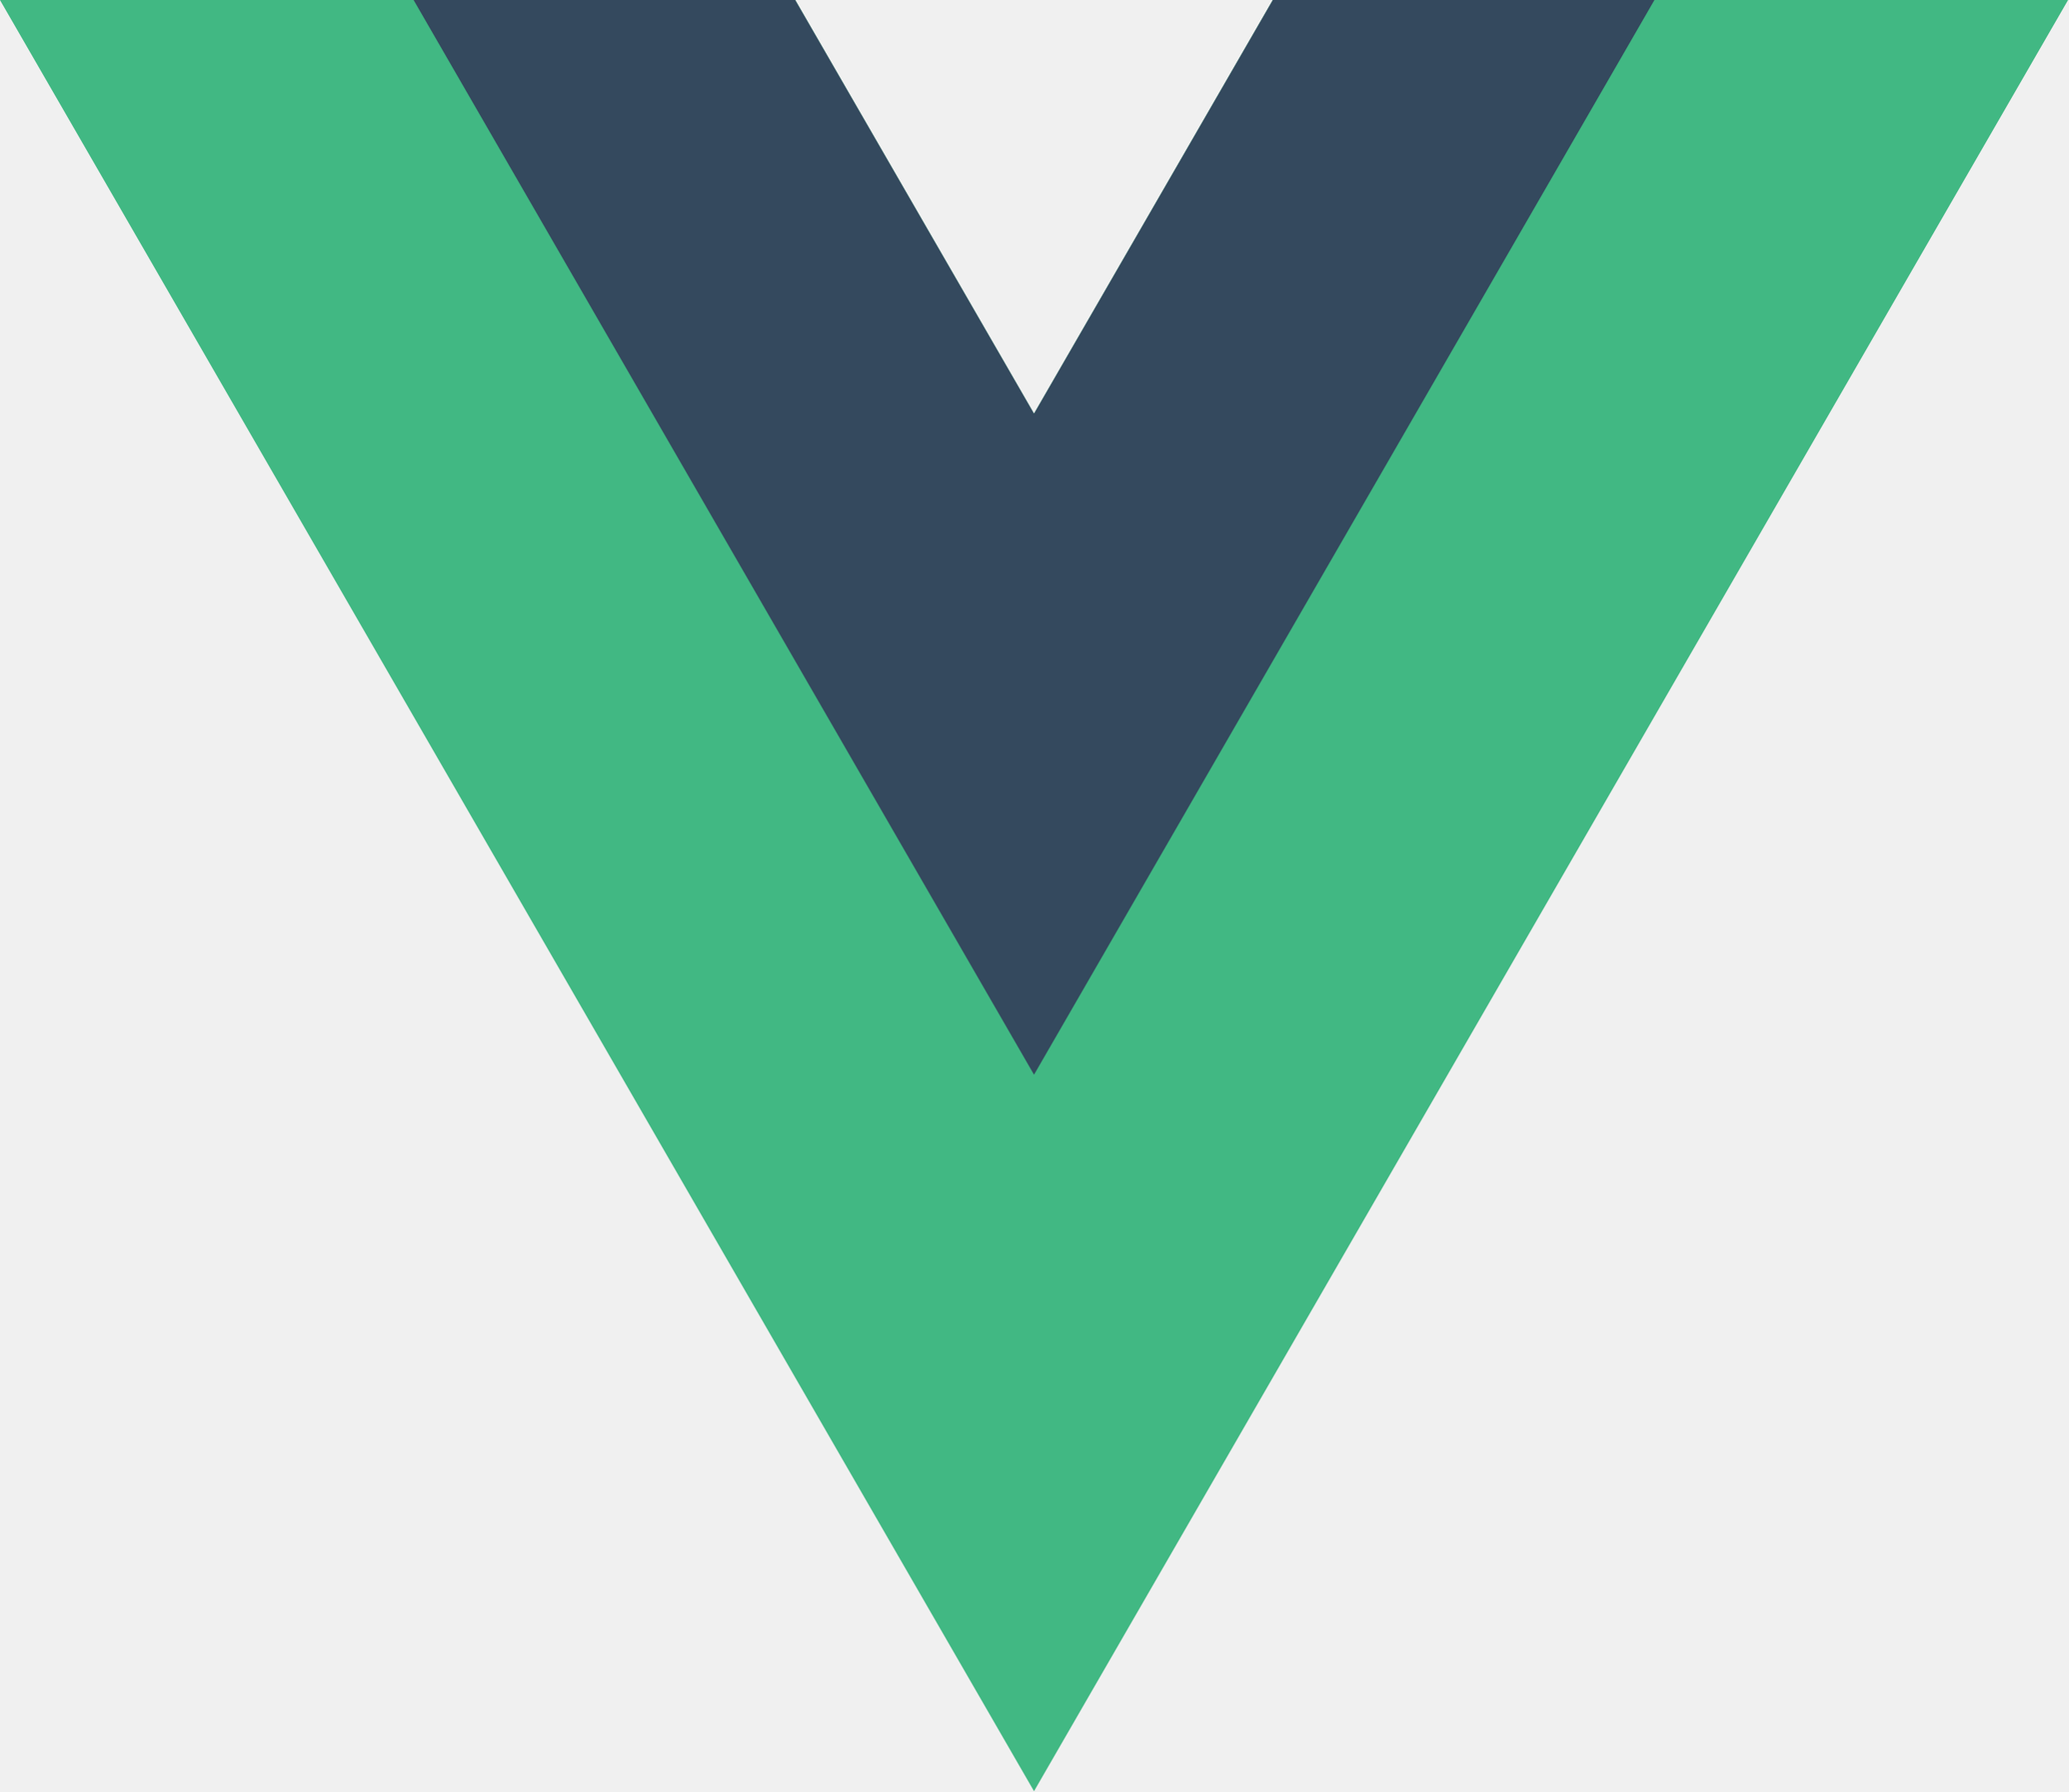
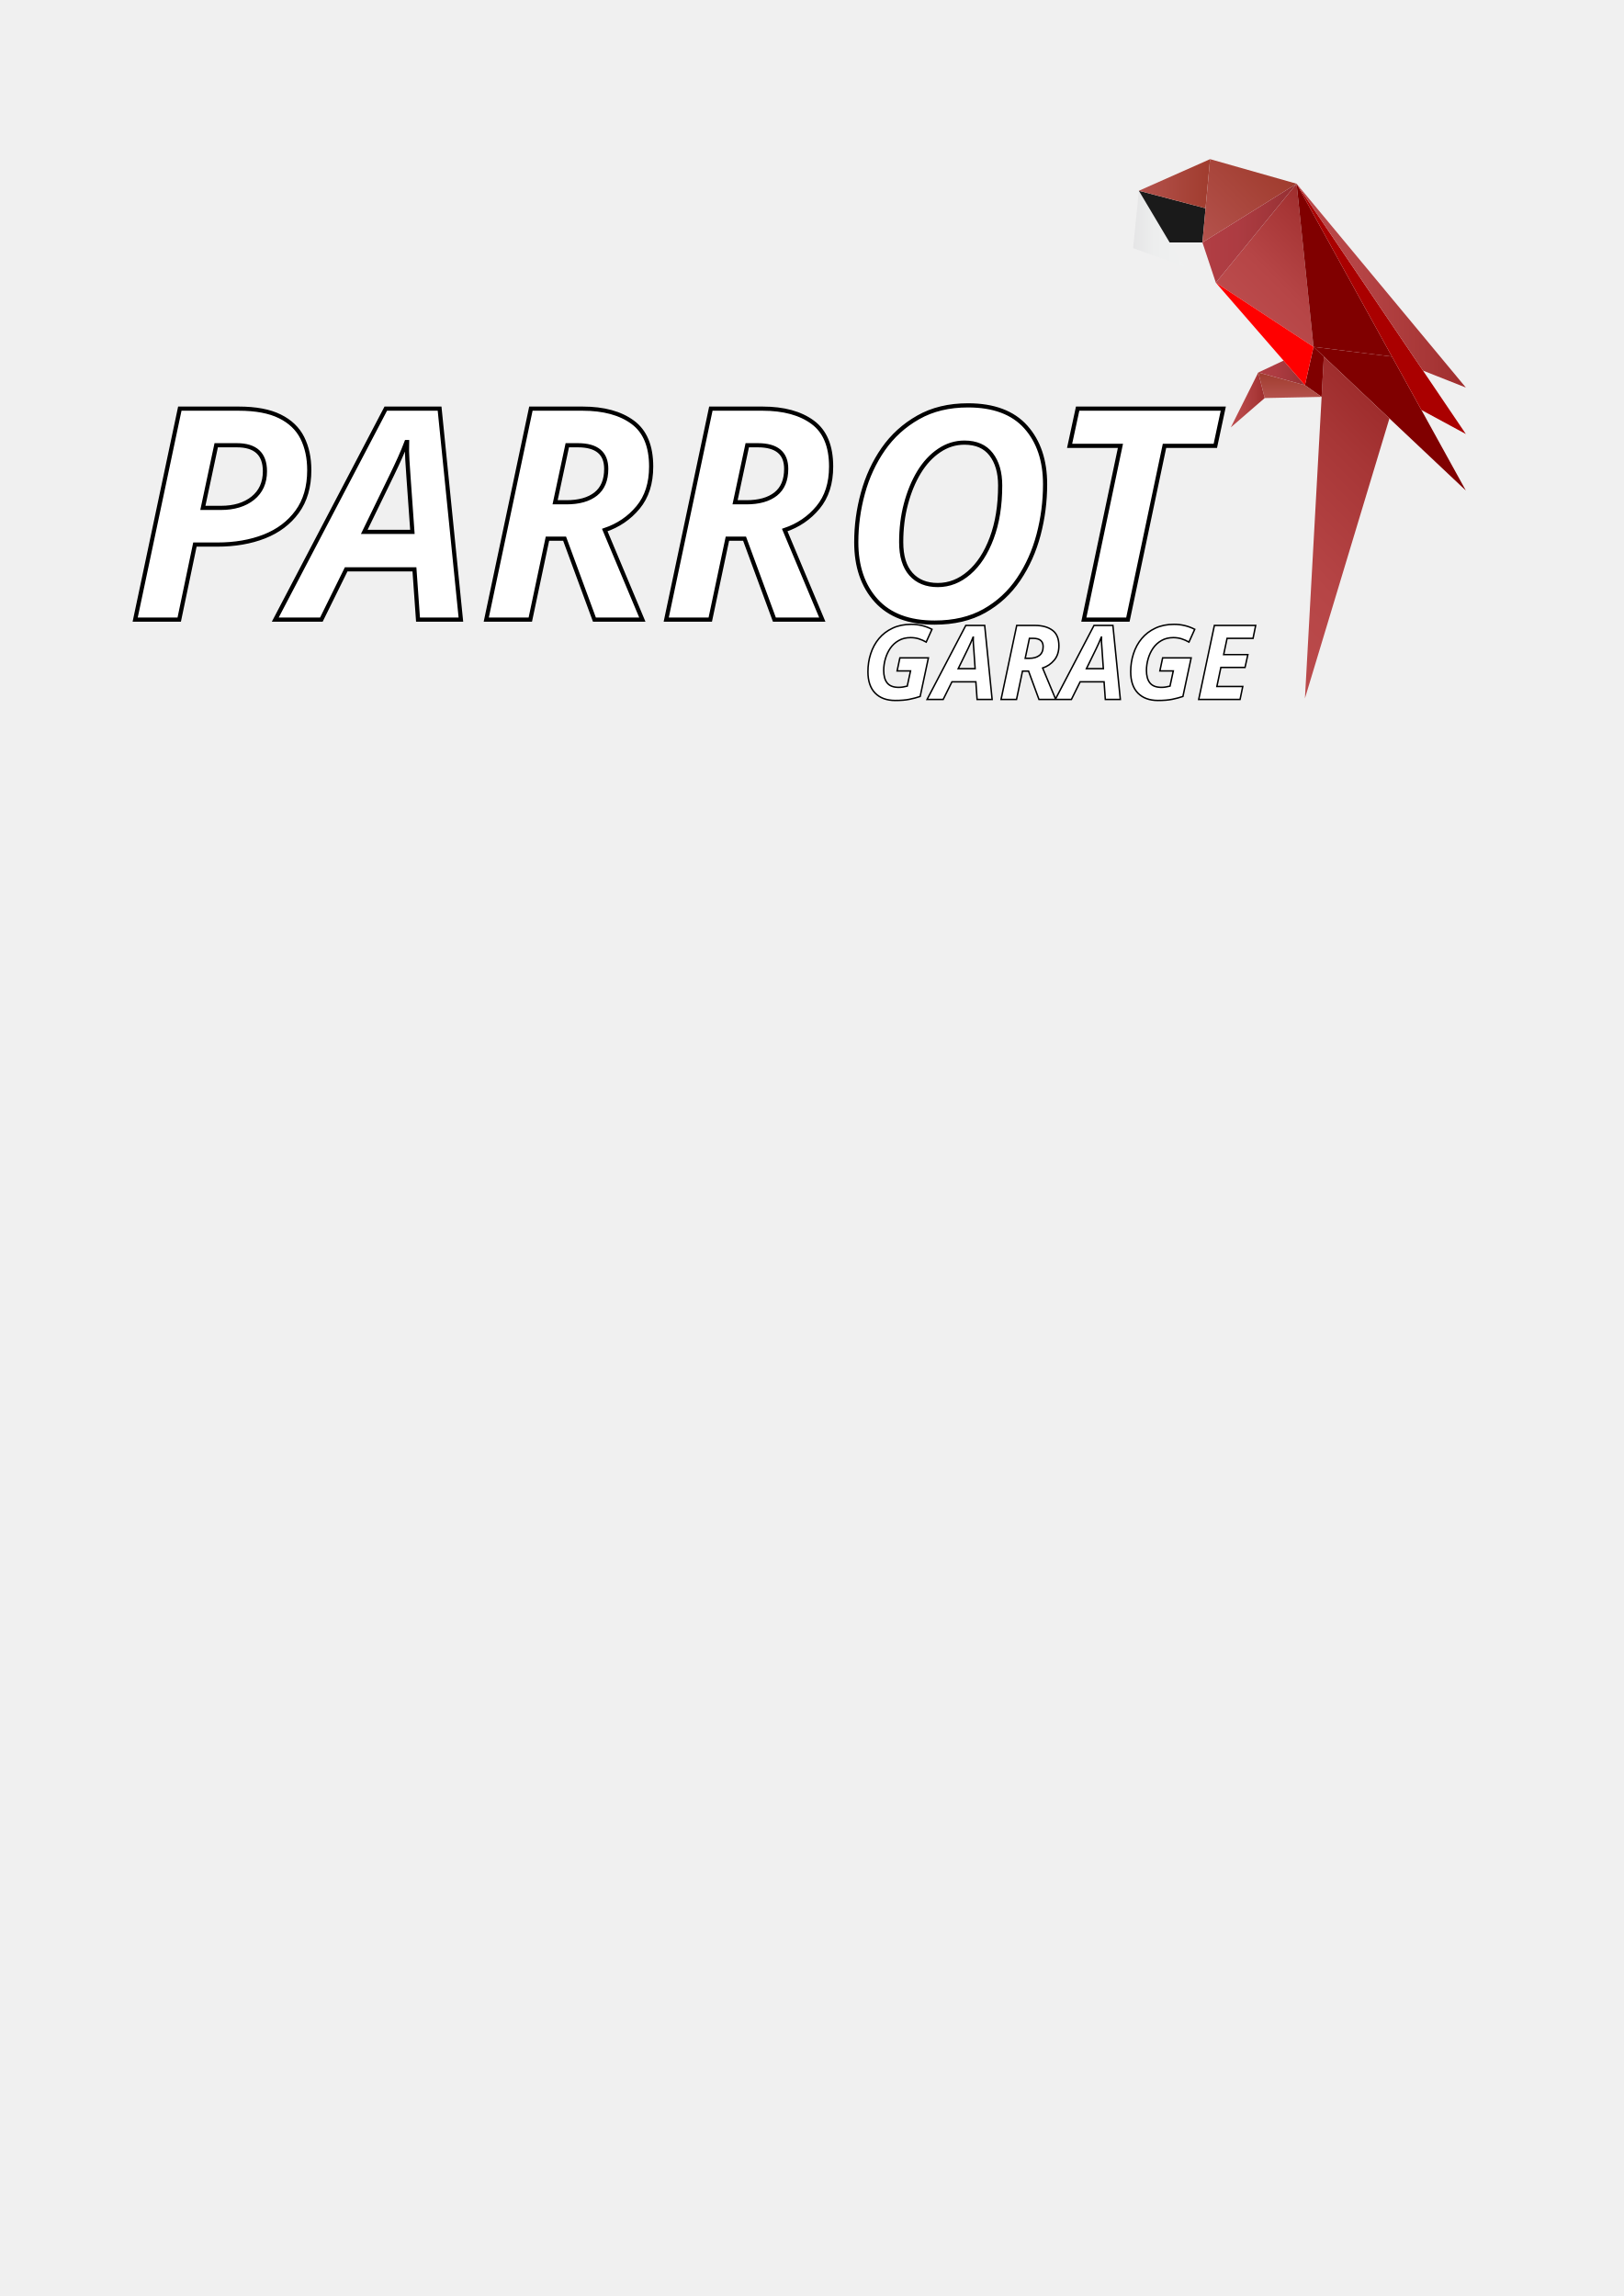
- <svg xmlns="http://www.w3.org/2000/svg" viewBox="0 0 261.76 226.69">
-   <path d="M161.096.001l-30.225 52.351L100.647.001H-.005l130.877 226.688L261.749.001z" fill="#41b883" />
-   <path d="M161.096.001l-30.225 52.351L100.647.001H52.346l78.526 136.01L209.398.001z" fill="#34495e" />
+ <svg xmlns="http://www.w3.org/2000/svg" xmlns:xlink="http://www.w3.org/1999/xlink" width="210mm" height="297mm" viewBox="0 0 210 297" version="1.1" id="svg5" xml:space="preserve">
+   <defs id="defs2">
+     <linearGradient id="linearGradient2552">
+       <stop style="stop-color:#000000;stop-opacity:1;" offset="0" id="stop2548" />
+       <stop style="stop-color:#000000;stop-opacity:0;" offset="1" id="stop2550" />
+     </linearGradient>
+     <linearGradient xlink:href="#linearGradient2552" id="linearGradient2554" x1="379.904" y1="356.616" x2="598.812" y2="356.616" gradientUnits="userSpaceOnUse" />
+     <linearGradient xlink:href="#linearGradient2552" id="linearGradient2556" x1="596.643" y1="356.562" x2="812.918" y2="356.562" gradientUnits="userSpaceOnUse" />
+   </defs>
+   <g id="layer1">
+     <g id="g746" transform="matrix(0.2101489,0,0,0.2101489,-16.98089,3.071683)">
+       <g id="g744" transform="matrix(2.872698,0,0,2.872698,-1484.022,-791.4619)">
+         <linearGradient id="SVGID_1_" gradientUnits="userSpaceOnUse" x1="289.565" y1="290.876" x2="377.812" y2="290.876">
+           <stop offset="0" style="stop-color:#E5E5E6" id="stop602" />
+           <stop offset="0.419" style="stop-color:#EDEEEE" id="stop604" />
+           <stop offset="1" style="stop-color:#F0F1F1" id="stop606" />
+         </linearGradient>
+         <linearGradient id="SVGID_00000008144720752702902000000012565968401155178405_" gradientUnits="userSpaceOnUse" x1="299.514" y1="270.063" x2="415.465" y2="270.063">
+           <stop offset="0" style="stop-color:#656E6F" id="stop611" />
+           <stop offset="1" style="stop-color:#555555" id="stop613" />
+         </linearGradient>
+         <linearGradient id="SVGID_00000158010331337353838730000011960278886439525523_" gradientUnits="userSpaceOnUse" x1="299.514" y1="212.892" x2="423.324" y2="212.892">
+           <stop offset="0" style="stop-color:#B4524D" id="stop618" />
+           <stop offset="1" style="stop-color:#A03C2E" id="stop620" />
+         </linearGradient>
+         <linearGradient id="SVGID_00000039844176554480332640000011766872882817737888_" gradientUnits="userSpaceOnUse" x1="392.502" y1="297.518" x2="525.395" y2="164.624">
+           <stop offset="0" style="stop-color:#B4524D" id="stop625" />
+           <stop offset="1" style="stop-color:#A03C2E" id="stop627" />
+         </linearGradient>
+         <linearGradient id="SVGID_00000073716515206486134020000001641116667213258687_" gradientUnits="userSpaceOnUse" x1="495.735" y1="447.371" x2="651.939" y2="291.167">
+           <stop offset="0" style="stop-color:#BB4B4C" id="stop632" />
+           <stop offset="0.348" style="stop-color:#B64546" id="stop634" />
+           <stop offset="0.802" style="stop-color:#A73636" id="stop636" />
+           <stop offset="0.99" style="stop-color:#9F2D2D" id="stop638" />
+         </linearGradient>
+         <linearGradient id="SVGID_00000179619107023679006250000008321388557335971733_" gradientUnits="userSpaceOnUse" x1="410.004" y1="298.921" x2="573.663" y2="298.921">
+           <stop offset="0" style="stop-color:#B13E44" id="stop643" />
+           <stop offset="0.368" style="stop-color:#AD3C42" id="stop645" />
+           <stop offset="0.726" style="stop-color:#A1363A" id="stop647" />
+           <stop offset="1" style="stop-color:#932E31" id="stop649" />
+         </linearGradient>
+         <linearGradient id="SVGID_00000181088422794295022720000014512377979266144956_" gradientUnits="userSpaceOnUse" x1="573.663" y1="363.145" x2="739.433" y2="363.145">
+           <stop offset="0" style="stop-color:#659AB2" id="stop654" />
+           <stop offset="1" style="stop-color:#52799F" id="stop656" />
+         </linearGradient>
+         <linearGradient id="SVGID_00000146496105752444672680000001999601722878646197_" gradientUnits="userSpaceOnUse" x1="735.519" y1="746.265" x2="735.519" y2="496.509">
+           <stop offset="0" style="stop-color:#659AB2" id="stop661" />
+           <stop offset="1" style="stop-color:#52799F" id="stop663" />
+         </linearGradient>
+         <linearGradient id="SVGID_00000031201378135429007630000011713864707922186938_" gradientUnits="userSpaceOnUse" x1="573.663" y1="430.46" x2="867.89" y2="430.46">
+           <stop offset="0" style="stop-color:#F1D777" id="stop668" />
+           <stop offset="1" style="stop-color:#FAF139" id="stop670" />
+         </linearGradient>
+         <linearGradient id="SVGID_00000127722119689512105520000013860827186515077265_" gradientUnits="userSpaceOnUse" x1="447.84" y1="967.256" x2="764.6" y2="650.495">
+           <stop offset="0" style="stop-color:#BB4B4C" id="stop675" />
+           <stop offset="0.348" style="stop-color:#B64546" id="stop677" />
+           <stop offset="0.802" style="stop-color:#A73636" id="stop679" />
+           <stop offset="0.99" style="stop-color:#9F2D2D" id="stop681" />
+         </linearGradient>
+         <linearGradient id="SVGID_00000096039592111086113180000012544069911199707050_" gradientUnits="userSpaceOnUse" x1="588.163" y1="539.972" x2="621.051" y2="539.972">
+           <stop offset="0" style="stop-color:#FAF139" id="stop686" />
+           <stop offset="0.231" style="stop-color:#F9EE41" id="stop688" />
+           <stop offset="0.58" style="stop-color:#F6E555" id="stop690" />
+           <stop offset="1" style="stop-color:#F1D777" id="stop692" />
+         </linearGradient>
+         <linearGradient id="SVGID_00000165952824607174010950000009914305673610453681_" gradientUnits="userSpaceOnUse" x1="562.115" y1="585.482" x2="562.115" y2="540.995">
+           <stop offset="0" style="stop-color:#B4524D" id="stop697" />
+           <stop offset="1" style="stop-color:#A03C2E" id="stop699" />
+         </linearGradient>
+         <linearGradient id="SVGID_00000021107852170864748460000014710957777321379753_" gradientUnits="userSpaceOnUse" x1="507.068" y1="541.77" x2="588.163" y2="541.77">
+           <stop offset="0" style="stop-color:#B13E44" id="stop704" />
+           <stop offset="0.368" style="stop-color:#AD3C42" id="stop706" />
+           <stop offset="0.726" style="stop-color:#A1363A" id="stop708" />
+           <stop offset="1" style="stop-color:#932E31" id="stop710" />
+         </linearGradient>
+         <linearGradient id="SVGID_00000148653317060352425320000012255221911617828498_" gradientUnits="userSpaceOnUse" x1="459.341" y1="588.738" x2="518.231" y2="588.738">
+           <stop offset="0" style="stop-color:#BB4B4C" id="stop715" />
+           <stop offset="0.348" style="stop-color:#B64546" id="stop717" />
+           <stop offset="0.802" style="stop-color:#A73636" id="stop719" />
+           <stop offset="0.99" style="stop-color:#9F2D2D" id="stop721" />
+         </linearGradient>
+         <linearGradient id="SVGID_00000145750113633290667270000008831304801685702022_" gradientUnits="userSpaceOnUse" x1="504.911" y1="479.859" x2="545.705" y2="439.065">
+           <stop offset="0" style="stop-color:#F1D777" id="stop726" />
+           <stop offset="1" style="stop-color:#F7E842" id="stop728" />
+         </linearGradient>
+         <linearGradient id="SVGID_00000005983106840507218470000000541425174291627929_" gradientUnits="userSpaceOnUse" x1="573.663" y1="390.056" x2="867.89" y2="390.056">
+           <stop offset="0" style="stop-color:#BB4B4C" id="stop733" />
+           <stop offset="0.348" style="stop-color:#B64546" id="stop735" />
+           <stop offset="0.802" style="stop-color:#A73636" id="stop737" />
+           <stop offset="0.99" style="stop-color:#9F2D2D" id="stop739" />
+         </linearGradient>
+         <g id="g1909" transform="matrix(0.1232554,0,0,0.1232554,751.7931,283.5513)">
+           <polygon style="fill:url(#SVGID_1_)" points="377.812,356.645 289.565,325.009 299.514,225.107 " id="polygon609" />
+           <polygon style="fill:#1a1a1a" points="299.514,225.107 415.465,255.623 410.004,315.019 353.034,315.019 " id="polygon616" />
+           <polygon style="fill:url(#SVGID_00000158010331337353838730000011960278886439525523_)" points="423.324,170.161 415.465,255.623 299.514,225.107 " id="polygon623" />
+           <polygon style="fill:url(#SVGID_00000039844176554480332640000011766872882817737888_)" points="573.663,212.892 423.324,170.161 410.004,315.019 " id="polygon630" />
+           <polygon style="fill:url(#SVGID_00000073716515206486134020000001641116667213258687_)" points="573.663,212.892 603.149,496.509 433.314,384.951 " id="polygon641" />
+           <polygon style="fill:url(#SVGID_00000179619107023679006250000008321388557335971733_)" points="410.004,315.019 573.663,212.892 433.314,384.951 " id="polygon652" />
+           <polygon style="fill:#800000" points="603.149,496.509 739.433,513.398 573.663,212.892 " id="polygon659" />
+           <polygon style="fill:#800000" points="739.433,513.398 867.891,746.265 603.149,496.509 " id="polygon666" />
+           <polygon style="fill:#aa0000" points="867.891,648.028 790.635,606.216 573.663,212.892 " id="polygon673" />
+           <polygon style="fill:url(#SVGID_00000127722119689512105520000013860827186515077265_)" points="588.163,1107.58 621.051,513.398 735.029,620.925 " id="polygon684" />
+           <polygon style="fill:#800000" points="603.149,496.509 588.163,563.111 617.162,583.435 621.051,513.398 " id="polygon695" />
+           <polygon style="fill:url(#SVGID_00000165952824607174010950000009914305673610453681_)" points="617.162,583.435 518.231,585.482 507.068,540.995 588.163,563.111 " id="polygon702" />
+           <polygon style="fill:url(#SVGID_00000021107852170864748460000014710957777321379753_)" points="551.067,520.43 588.163,563.111 507.068,540.995 " id="polygon713" />
+           <polygon style="fill:url(#SVGID_00000148653317060352425320000012255221911617828498_)" points="459.341,636.481 518.231,585.482 507.068,540.995 " id="polygon724" />
+           <polygon style="fill:#ff0000" points="433.314,384.951 588.163,563.111 603.149,496.509 " id="polygon731" />
+           <polygon style="fill:url(#SVGID_00000005983106840507218470000000541425174291627929_)" points="867.891,567.221 793.341,537.776 573.663,212.892 " id="polygon742" />
+         </g>
+         <text xml:space="preserve" style="font-style:italic;font-weight:bold;font-size:22.206px;font-family:Ubuntu;-inkscape-font-specification:'Ubuntu Bold Italic';fill:#ffffff;stroke:#000000;stroke-width:0.313;stroke-dasharray:none;stroke-opacity:1" x="729.338" y="420.296" id="text1965">
+           <tspan id="tspan1963" style="fill:#ffffff;stroke:#000000;stroke-width:0.313;stroke-dasharray:none;stroke-opacity:1" x="729.338" y="420.296">GARAGE</tspan>
+         </text>
+         <text xml:space="preserve" style="font-style:italic;font-weight:bold;font-size:63.312px;font-family:Ubuntu;-inkscape-font-specification:'Ubuntu Bold Italic';fill:#ffffff;stroke:#000000;stroke-width:0.892;stroke-dasharray:none;stroke-opacity:1" x="572.042" y="403.189" id="text1969">
+           <tspan id="tspan1967" style="fill:#ffffff;stroke:#000000;stroke-width:0.892;stroke-dasharray:none;stroke-opacity:1" x="572.042" y="403.189">PARROT</tspan>
+         </text>
+       </g>
+     </g>
+   </g>
</svg>
